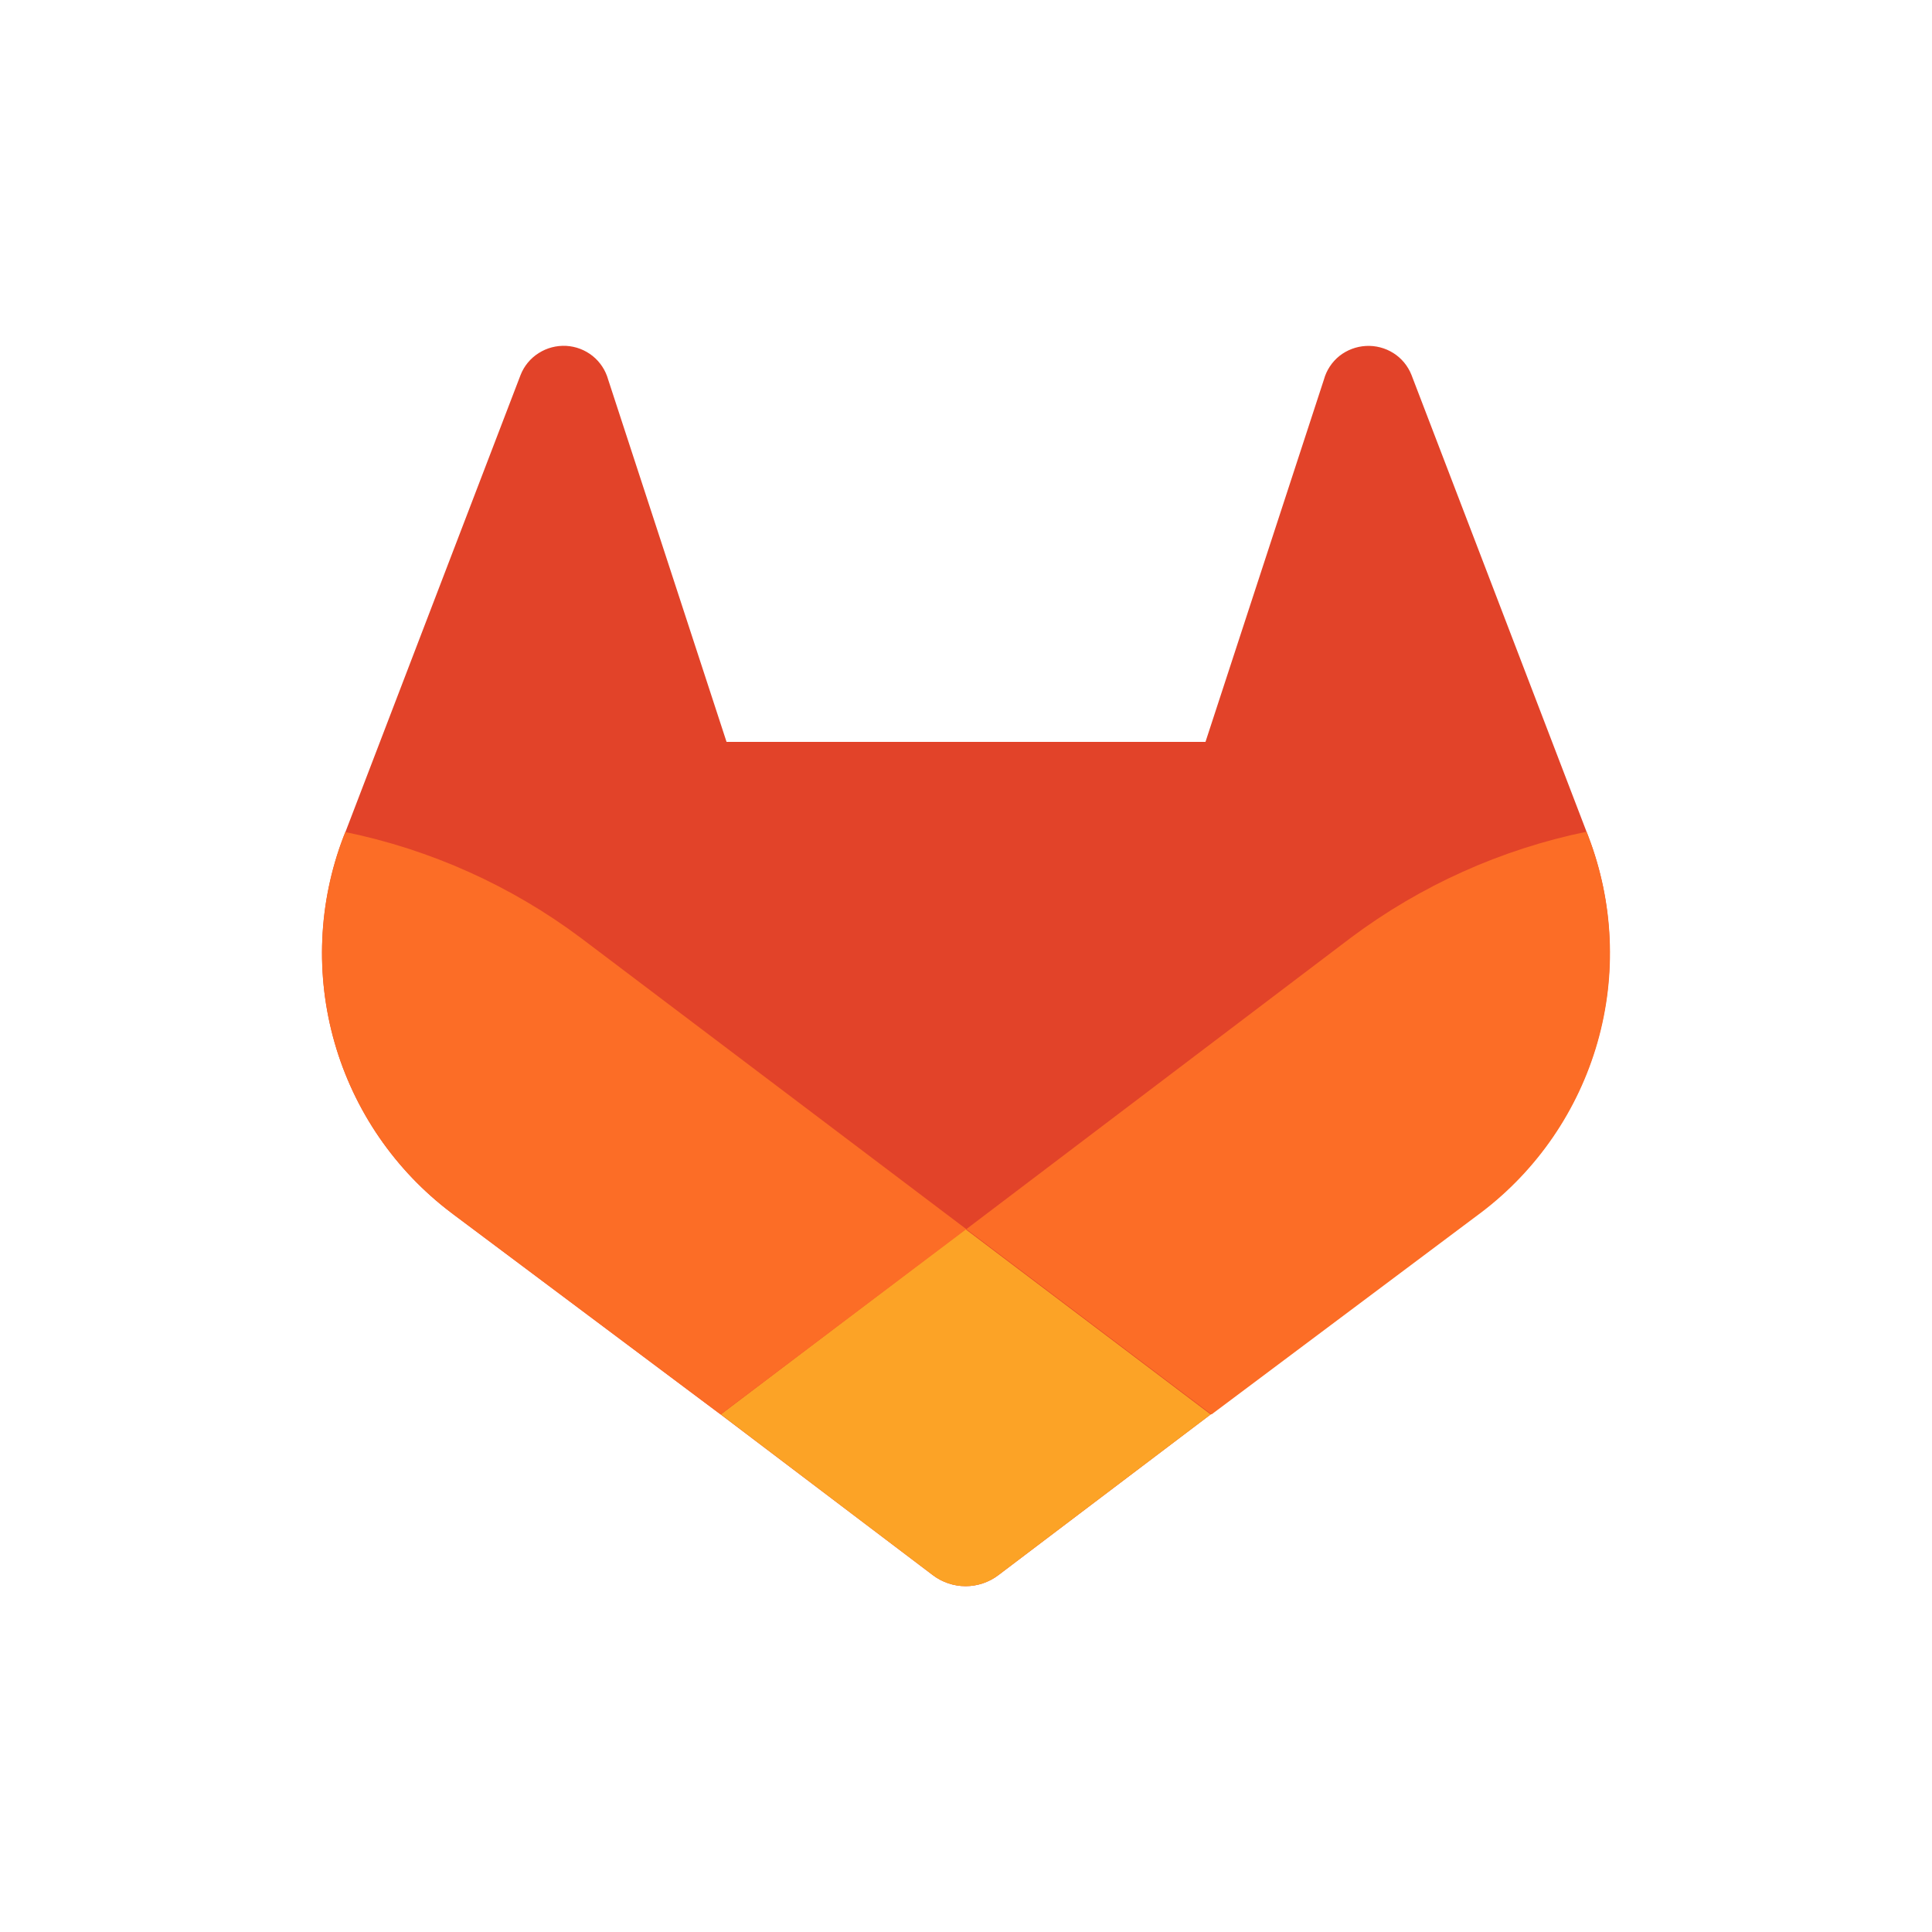
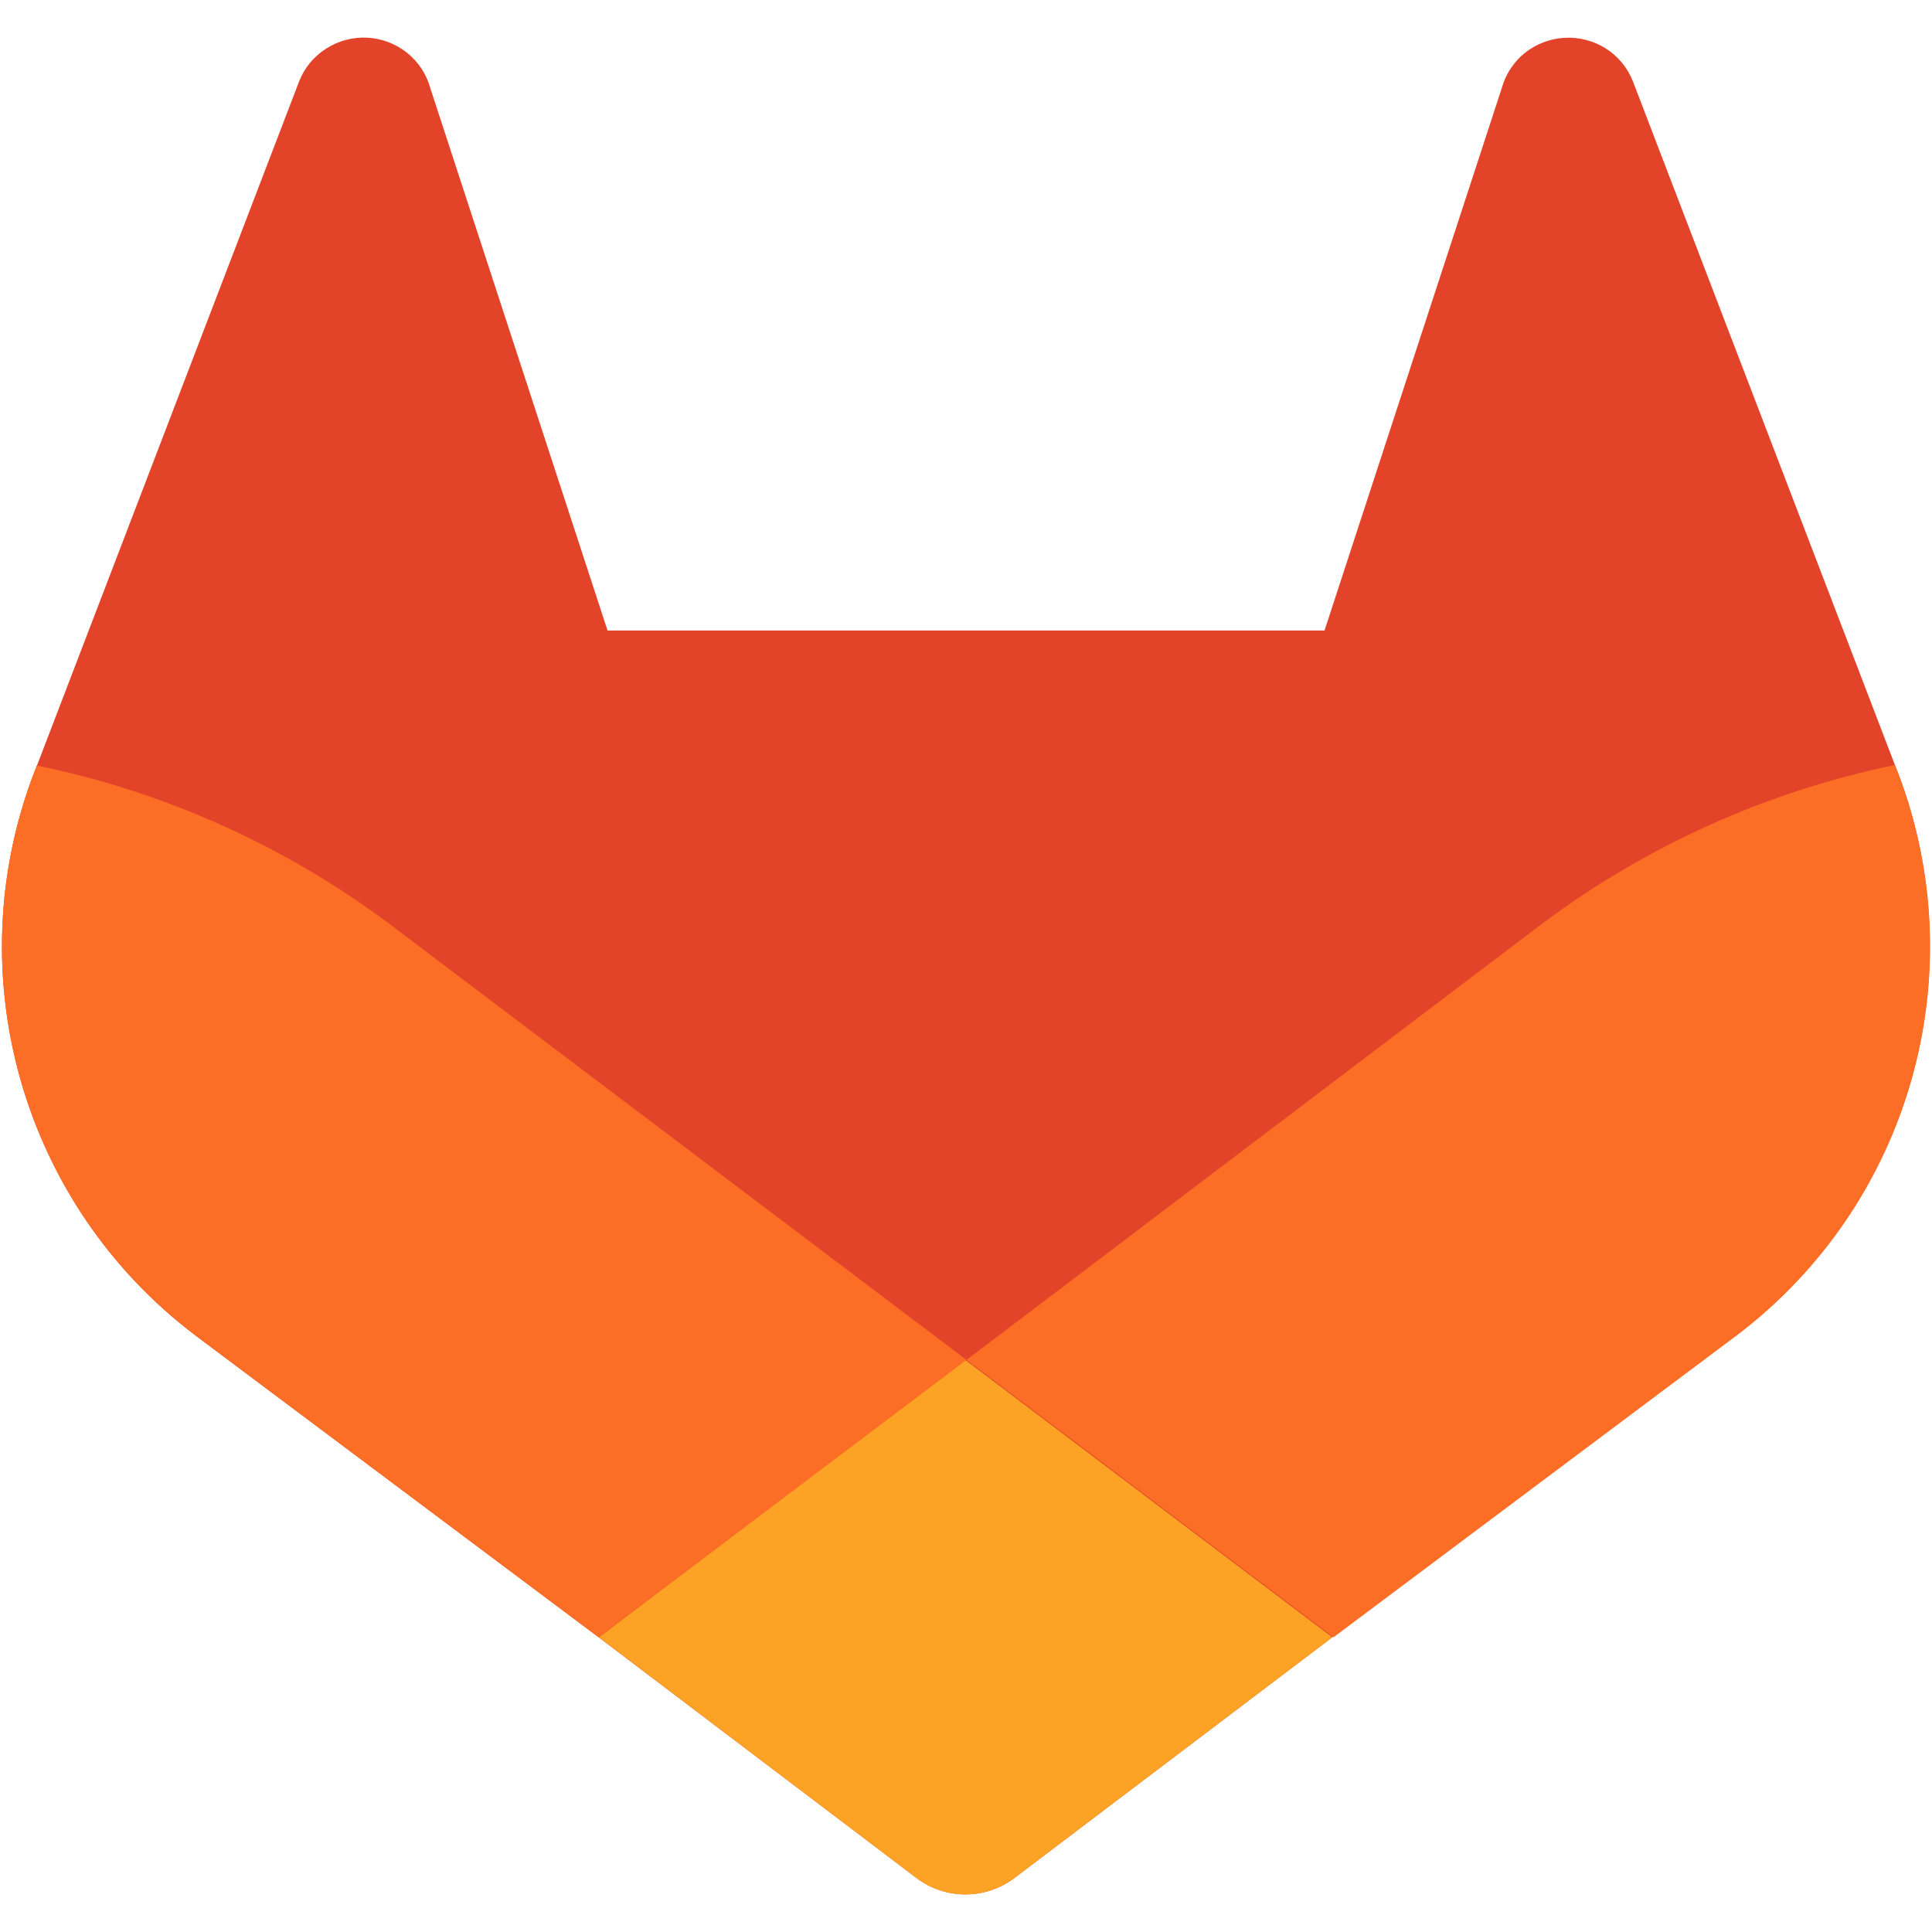
- <svg xmlns="http://www.w3.org/2000/svg" version="1.1" width="96" height="96" viewBox="0 0 96 96" xml:space="preserve" id="svg4">
-   <defs id="defs1">
- </defs>
-   <g transform="matrix(2,0,0,2,47.99981,48)" id="LlMVISacmLRypCAN8RaOa">
-     <g id="g4">
-       <g transform="translate(-0.00126224)" id="jXZGVBwYEboir0aGofEdX">
-         <path style="opacity:1;fill:#e24329;fill-rule:nonzero;stroke:none;stroke-width:1;stroke-linecap:butt;stroke-linejoin:miter;stroke-miterlimit:4;stroke-dasharray:none;stroke-dashoffset:0" transform="translate(-15.99874,-16)" d="M 31.462,12.779 31.417,12.664 27.067,1.313 C 26.978,1.09 26.822,0.901 26.62,0.773 26.416,0.644 26.177,0.582 25.937,0.595 25.697,0.608 25.466,0.695 25.277,0.844 25.09,0.995 24.955,1.2 24.892,1.431 L 21.95,10.432 H 10.051 L 7.11,1.431 C 7.046,1.2 6.911,0.995 6.724,0.844 6.536,0.694 6.306,0.606 6.065,0.593 5.825,0.581 5.586,0.643 5.383,0.773 5.18,0.901 5.023,1.09 4.935,1.313 L 0.579,12.679 0.534,12.792 c -0.625,1.637 -0.702,3.433 -0.219,5.117 0.483,1.684 1.5,3.167 2.898,4.223 l 0.017,0.012 0.038,0.03 6.635,4.967 3.28,2.484 1.994,1.51 c 0.234,0.177 0.52,0.273 0.813,0.273 0.293,0 0.579,-0.096 0.813,-0.273 l 1.994,-1.51 3.282,-2.484 6.673,-4.997 0.018,-0.013 c 1.403,-1.056 2.423,-2.539 2.909,-4.226 0.485,-1.687 0.409,-3.486 -0.218,-5.126 z" stroke-linecap="round" id="path1" />
-       </g>
-       <g transform="translate(8.004246,3.9024)" id="_HnOE30YI3q64iu3Kyf5i">
-         <path style="opacity:1;fill:#fc6d26;fill-rule:nonzero;stroke:none;stroke-width:1;stroke-linecap:butt;stroke-linejoin:miter;stroke-miterlimit:4;stroke-dasharray:none;stroke-dashoffset:0" transform="translate(-24.00425,-19.9024)" d="m 31.462,12.779 -0.045,-0.115 c -2.122,0.437 -4.121,1.336 -5.856,2.634 l -9.553,7.24 c 3.257,2.463 6.092,4.603 6.092,4.603 l 6.673,-4.997 0.018,-0.013 c 1.399,-1.058 2.416,-2.543 2.898,-4.23 0.482,-1.687 0.402,-3.485 -0.227,-5.122 z" stroke-linecap="round" id="path2" />
-       </g>
-       <g transform="translate(-0.00585,10.973)" id="AuQqbk918YYSmtG3qADkx">
-         <path style="opacity:1;fill:#fca326;fill-rule:nonzero;stroke:none;stroke-width:1;stroke-linecap:butt;stroke-linejoin:miter;stroke-miterlimit:4;stroke-dasharray:none;stroke-dashoffset:0" transform="translate(-15.99415,-26.973)" d="m 9.908,27.141 3.275,2.484 1.994,1.51 c 0.234,0.177 0.52,0.273 0.813,0.273 0.294,0 0.579,-0.096 0.813,-0.273 l 1.994,-1.51 3.282,-2.484 c 0,0 -2.835,-2.14 -6.092,-4.603 z" stroke-linecap="round" id="path3" />
-       </g>
-       <g transform="translate(-7.99595,3.90655)" id="WbT8aWwyHoQxpOUXtkBeV">
-         <path style="opacity:1;fill:#fc6d26;fill-rule:nonzero;stroke:none;stroke-width:1;stroke-linecap:butt;stroke-linejoin:miter;stroke-miterlimit:4;stroke-dasharray:none;stroke-dashoffset:0" transform="translate(-8.00405,-19.90655)" d="M 6.435,15.305 C 4.701,14.007 2.701,13.108 0.579,12.672 l -0.045,0.113 c -0.627,1.638 -0.705,3.435 -0.221,5.121 0.483,1.686 1.501,3.169 2.9,4.226 l 0.017,0.012 0.038,0.03 6.635,4.967 6.105,-4.603 z" stroke-linecap="round" id="path4" />
-       </g>
-     </g>
-   </g>
+ <svg xmlns="http://www.w3.org/2000/svg" fill="none" aria-labelledby="tanukiHomeTablet" viewBox="0 0 500 500">
+   <path fill="#E24329" d="m491.105 199.768-.699-1.787-67.837-177.004a17.733 17.733 0 0 0-6.97-8.421 18.14 18.14 0 0 0-20.938 1.114 17.747 17.747 0 0 0-6.011 9.147L342.785 163.18H157.23L111.367 22.817a17.75 17.75 0 0 0-6.011-9.147 17.983 17.983 0 0 0-20.911-1.114 17.646 17.646 0 0 0-6.997 8.421L9.533 198.214l-.699 1.762a126.167 126.167 0 0 0 41.77 145.65l.259.182.596.466 103.466 77.45 51.15 38.74 31.095 23.552a21.038 21.038 0 0 0 25.367 0l31.094-23.552 51.175-38.74 104.063-77.916.284-.208a126.13 126.13 0 0 0 45.357-65.902 126.126 126.126 0 0 0-3.405-79.93z" />
+   <path fill="#FC6D26" d="m491.108 199.768-.699-1.787a229.975 229.975 0 0 0-91.313 41.07L250.128 351.947c50.787 38.403 94.993 71.776 94.993 71.776l104.062-77.916.285-.208a126.138 126.138 0 0 0 41.64-145.832z" />
+   <path fill="#FCA326" d="m155.005 423.724 51.072 38.74 31.094 23.552a21.041 21.041 0 0 0 25.368 0l31.094-23.552 51.177-38.74s-44.207-33.373-94.994-71.776l-94.811 71.776z" />
+   <path fill="#FC6D26" d="M100.847 239.155A229.413 229.413 0 0 0 9.534 198.11l-.7 1.762a126.16 126.16 0 0 0 41.77 145.754l.26.18.595.467 103.466 77.45 95.2-71.776-149.278-112.793z" />
</svg>
